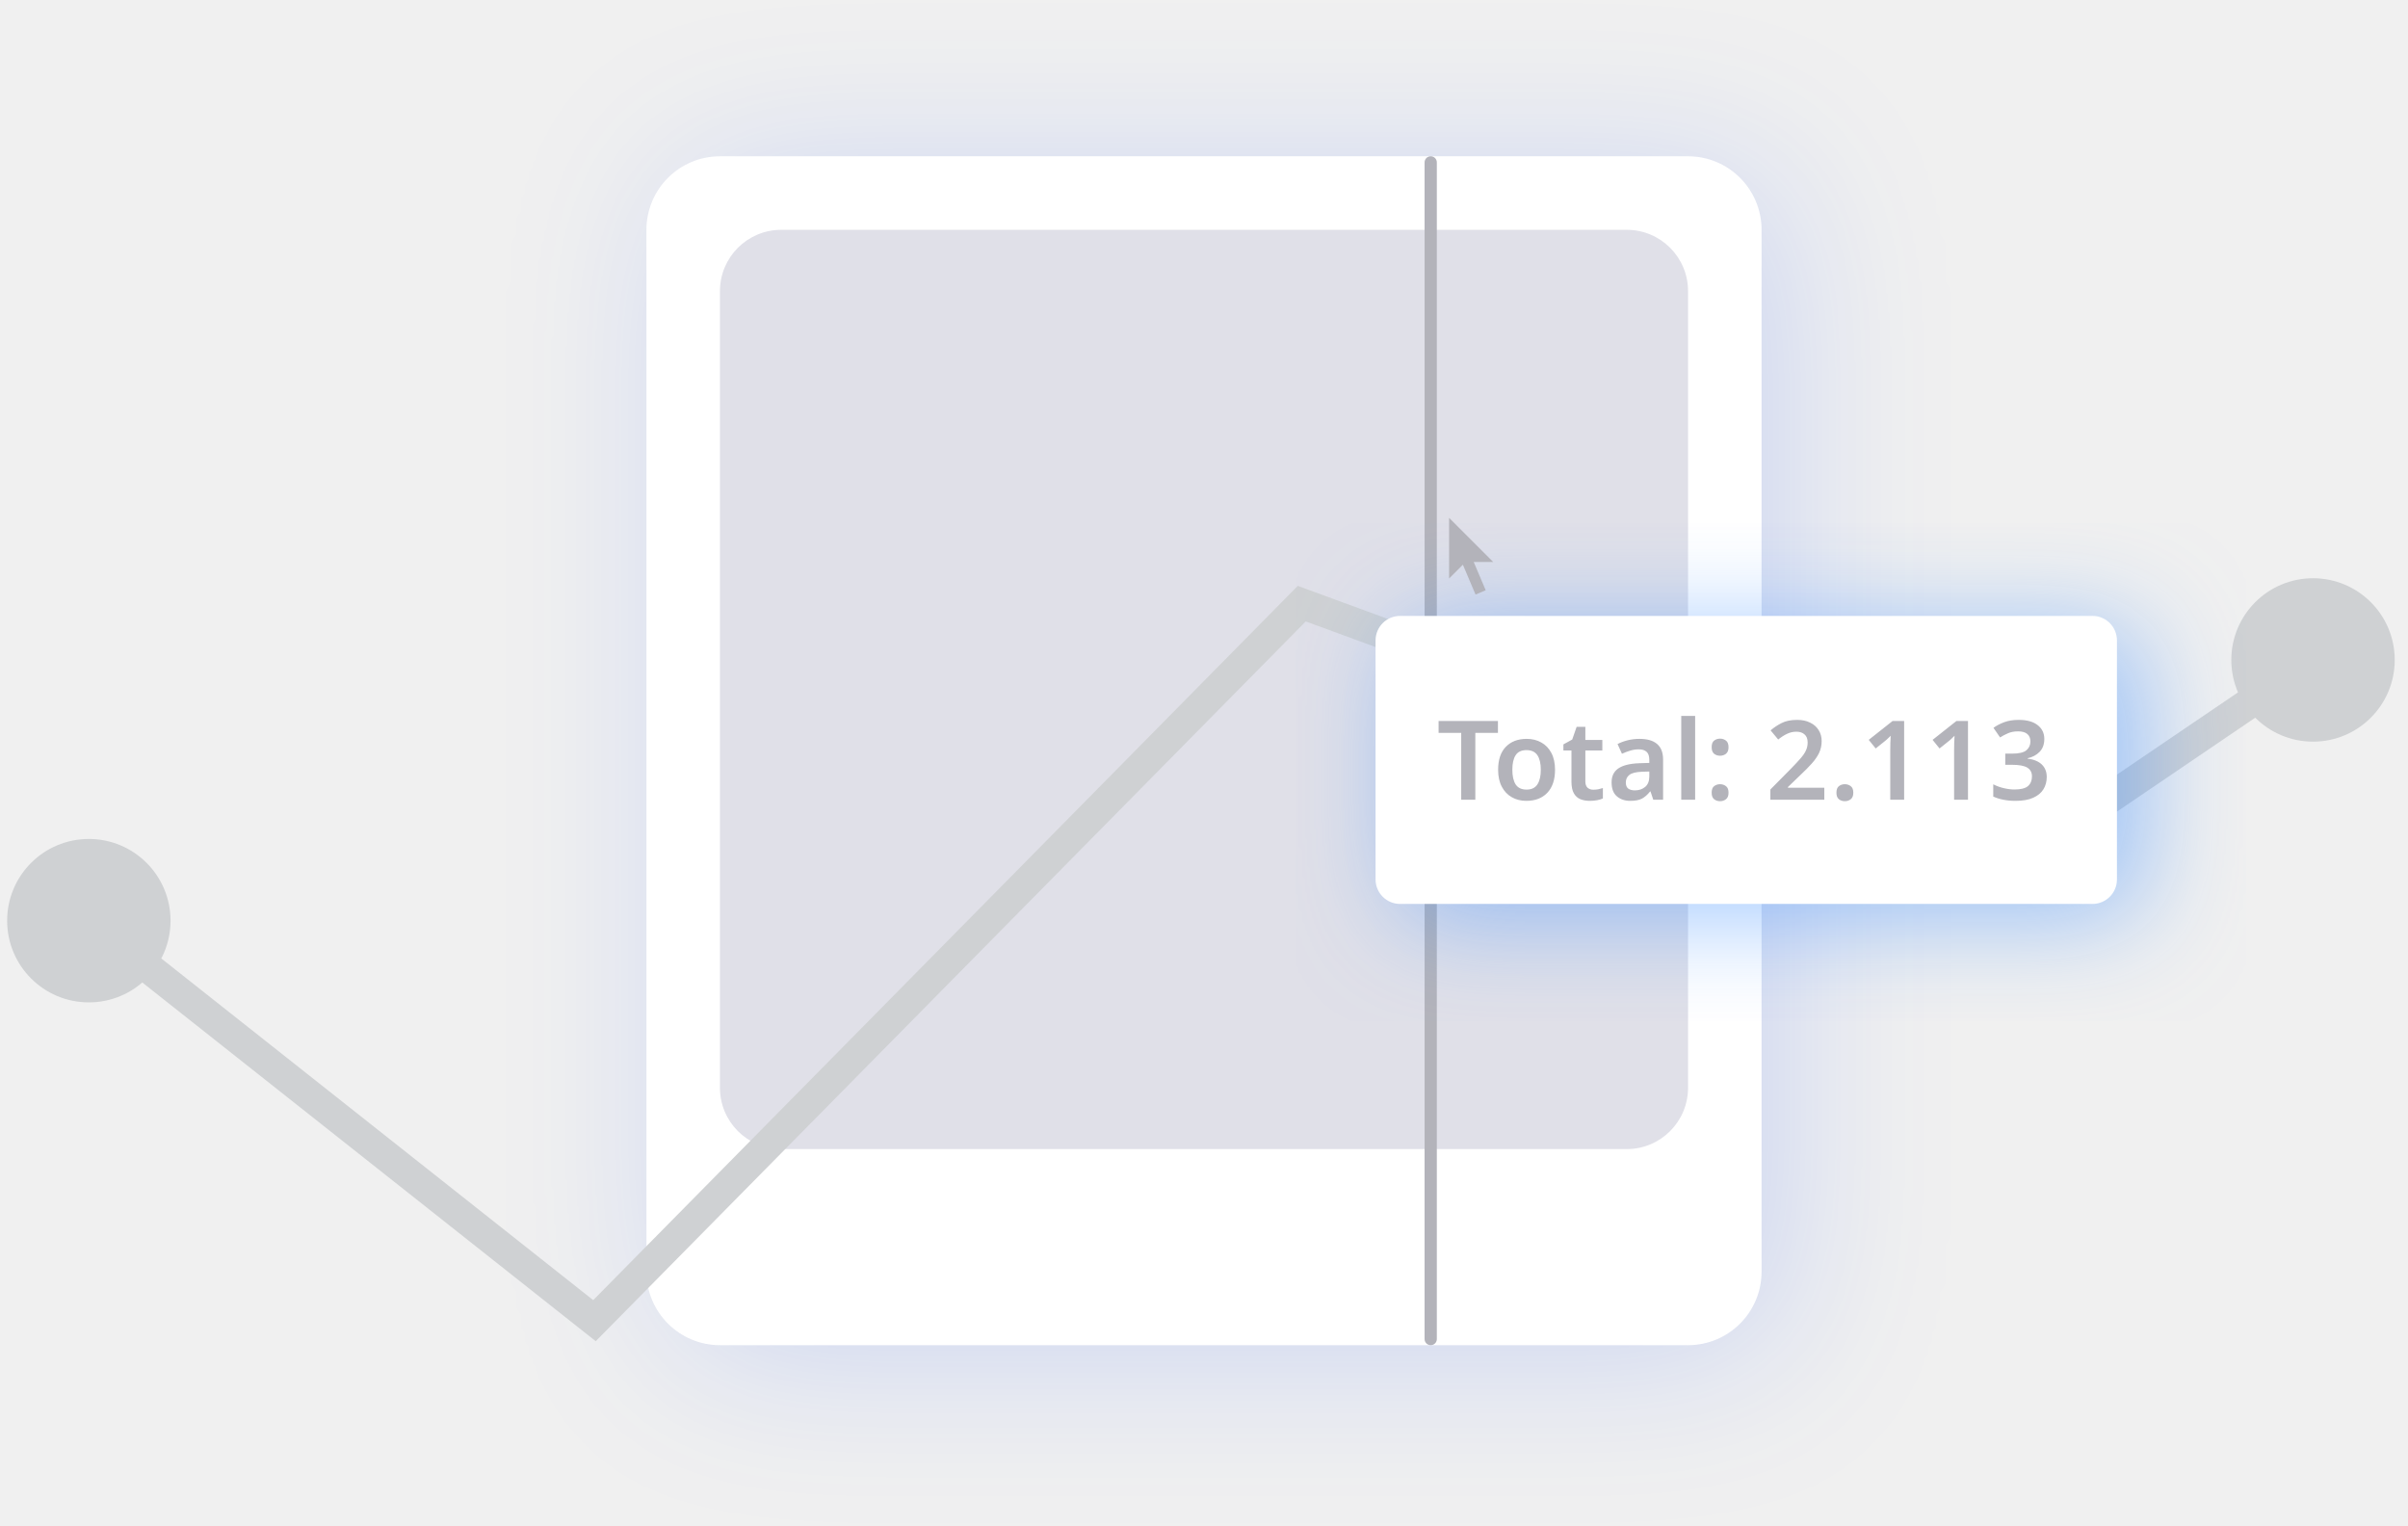
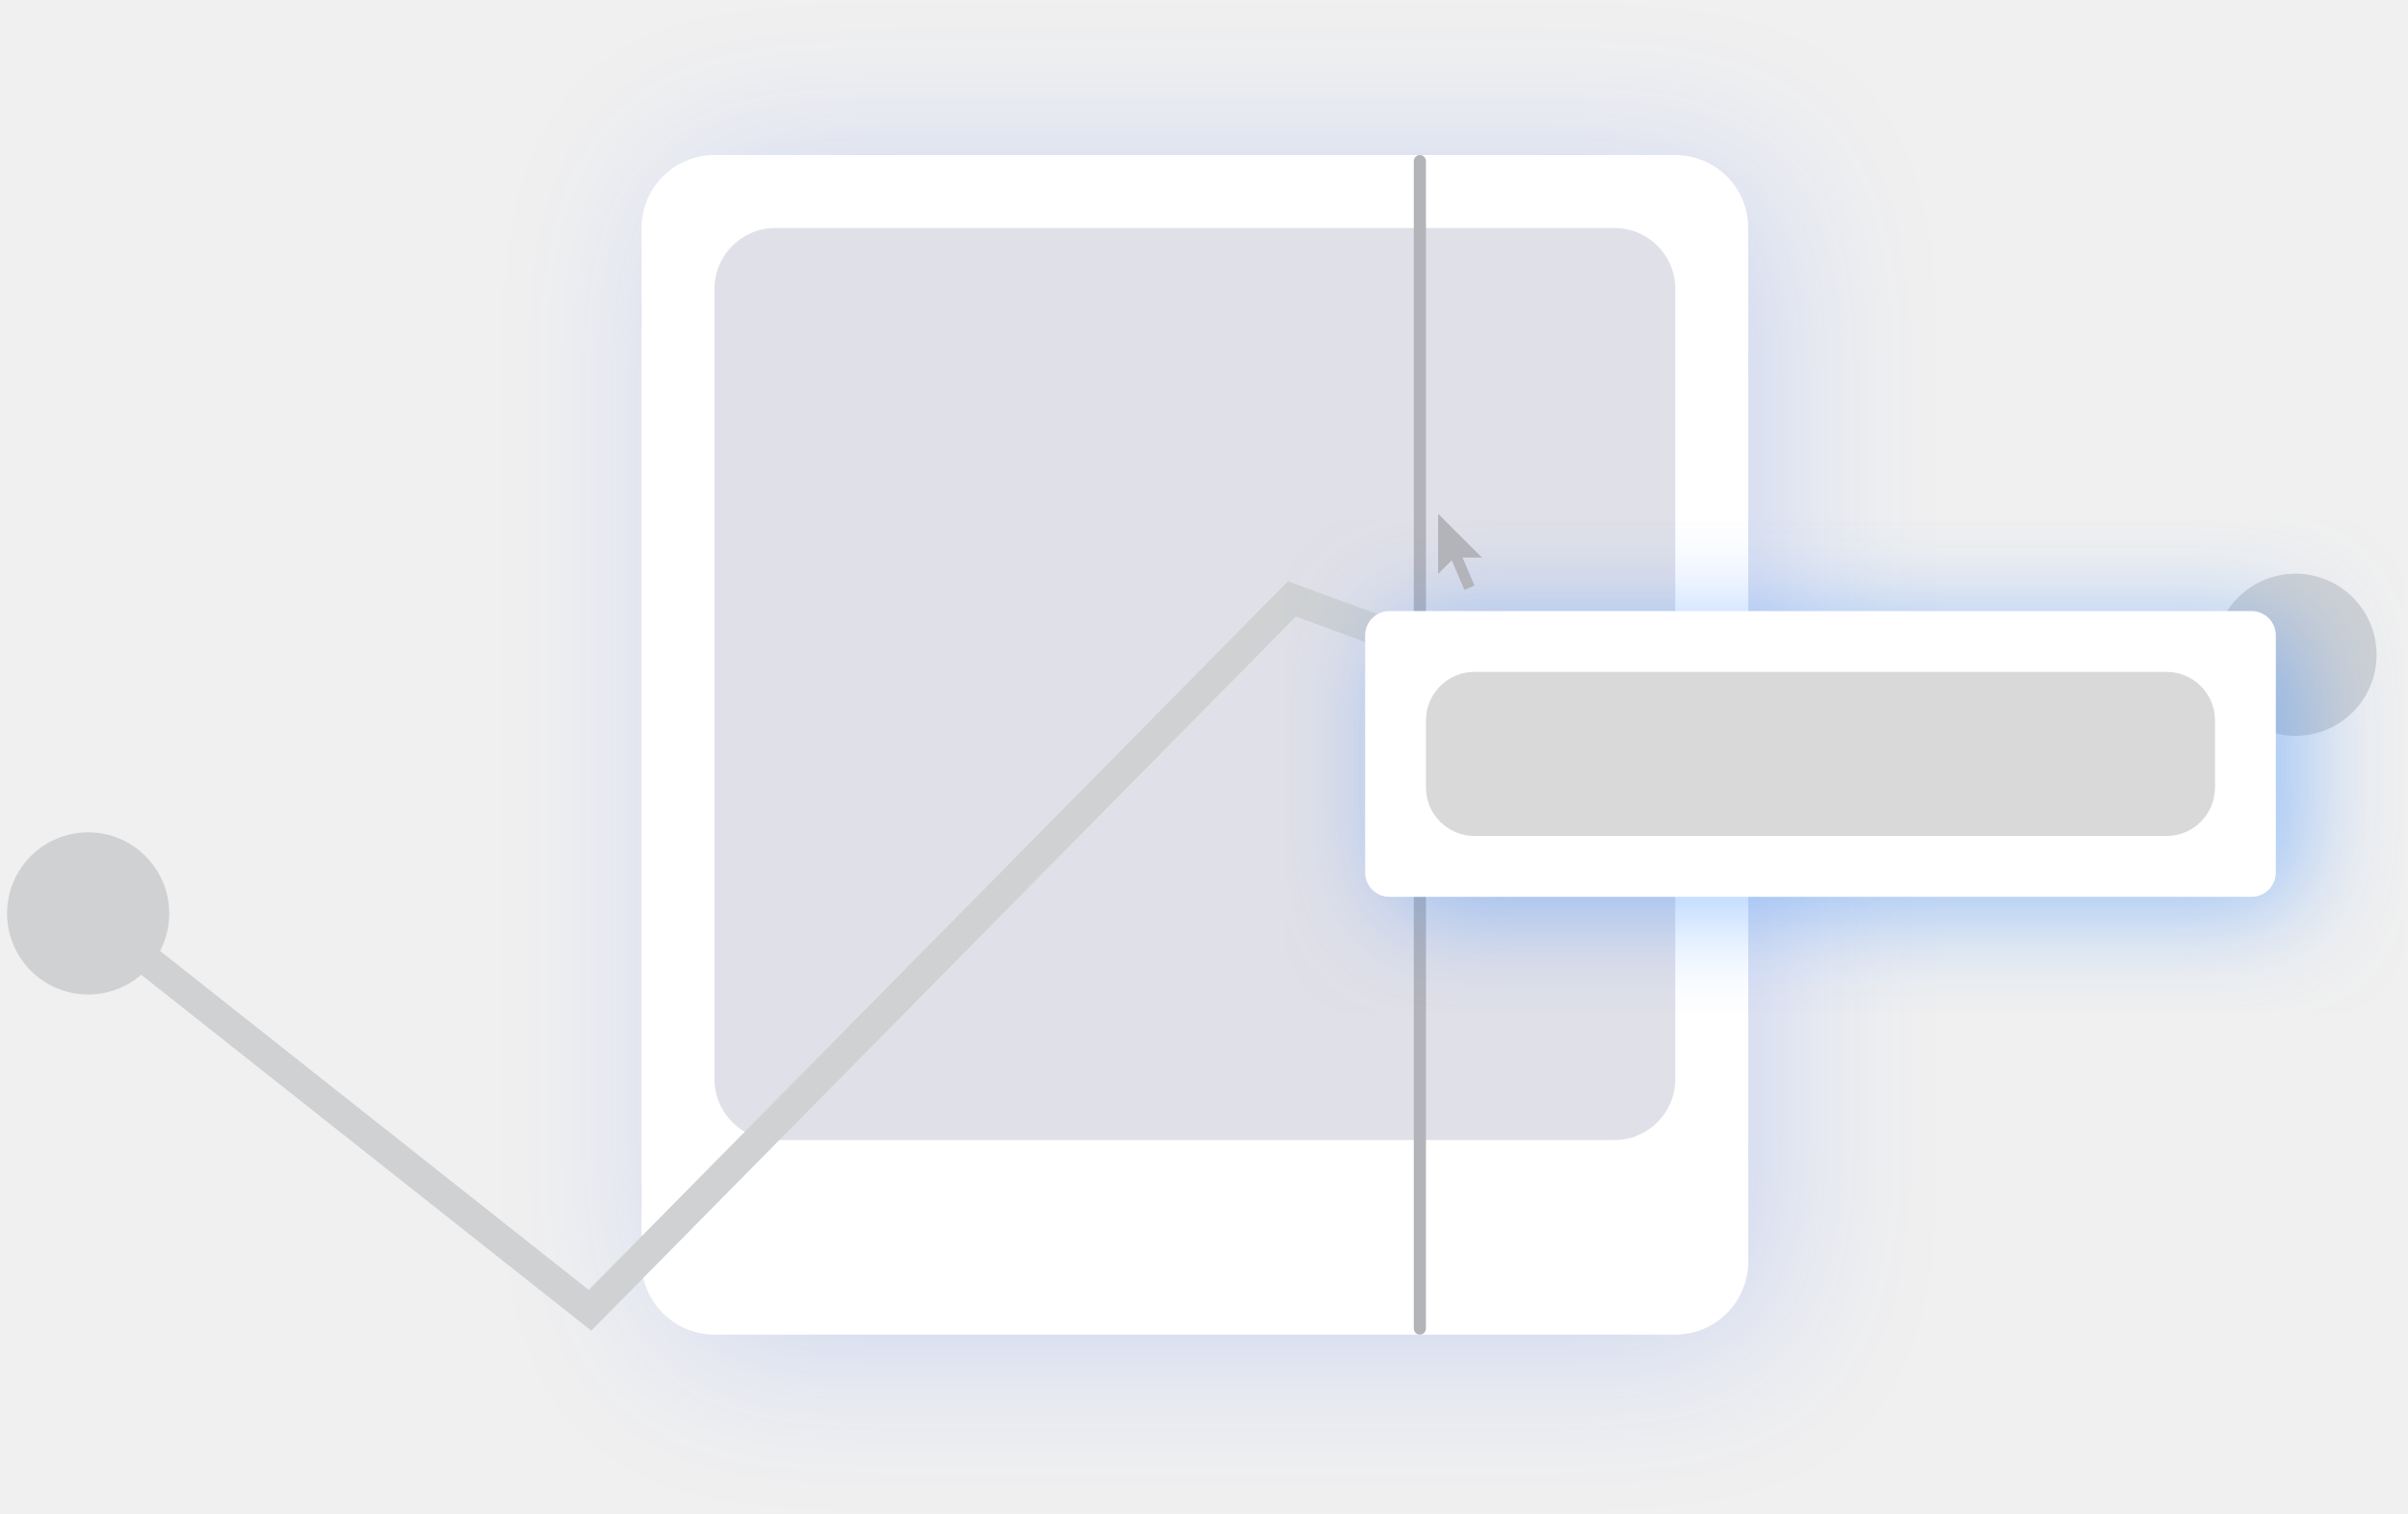
- <svg xmlns="http://www.w3.org/2000/svg" width="393" height="249" viewBox="0 0 393 249" fill="none">
-   <g filter="url(#filter0_d_4418_309211)">
+ <svg xmlns="http://www.w3.org/2000/svg" width="396" height="249" viewBox="0 0 396 249" fill="none">
+   <g filter="url(#filter0_d_5000_237489)">
    <rect x="105.5" y="25.5" width="182" height="194" rx="12" fill="white" />
    <rect x="117.5" y="37.5" width="158" height="150" rx="10" fill="#E0E0E8" />
  </g>
  <path d="M1.167 150.231C1.167 157.595 7.136 163.565 14.5 163.565C21.864 163.565 27.833 157.595 27.833 150.231C27.833 142.868 21.864 136.898 14.5 136.898C7.136 136.898 1.167 142.868 1.167 150.231ZM97.022 215.5L95.471 217.461L97.228 218.851L98.801 217.256L97.022 215.5ZM212.457 98.5L213.318 96.153L211.807 95.599L210.677 96.744L212.457 98.5ZM328.369 141.045L327.507 143.392L328.712 143.834L329.773 143.114L328.369 141.045ZM364.167 107.686C364.167 115.05 370.136 121.019 377.5 121.019C384.864 121.019 390.833 115.05 390.833 107.686C390.833 100.322 384.864 94.353 377.5 94.353C370.136 94.353 364.167 100.322 364.167 107.686ZM12.949 152.192L95.471 217.461L98.573 213.539L16.051 148.271L12.949 152.192ZM98.801 217.256L214.236 100.256L210.677 96.744L95.242 213.744L98.801 217.256ZM211.595 100.847L327.507 143.392L329.23 138.699L213.318 96.153L211.595 100.847ZM329.773 143.114L378.904 109.754L376.096 105.618L326.964 138.977L329.773 143.114Z" fill="#CFD1D3" />
  <path d="M233.5 26.5V218.5" stroke="#B3B3BA" stroke-width="2" stroke-linecap="round" />
-   <g filter="url(#filter1_d_4418_309211)">
-     <rect x="224.5" y="100.5" width="121" height="47" rx="4" fill="white" />
-     <path d="M240.782 130.5H238.478V119.592H234.788V117.648H244.472V119.592H240.782V130.5ZM253.79 125.604C253.79 127.224 253.37 128.478 252.53 129.366C251.69 130.242 250.55 130.68 249.11 130.68C248.222 130.68 247.43 130.482 246.734 130.086C246.038 129.69 245.492 129.114 245.096 128.358C244.7 127.602 244.502 126.684 244.502 125.604C244.502 123.984 244.916 122.742 245.744 121.878C246.584 121.002 247.724 120.564 249.164 120.564C250.064 120.564 250.862 120.762 251.558 121.158C252.254 121.542 252.8 122.112 253.196 122.868C253.592 123.612 253.79 124.524 253.79 125.604ZM246.824 125.604C246.824 126.636 247.004 127.434 247.364 127.998C247.736 128.562 248.33 128.844 249.146 128.844C249.95 128.844 250.538 128.562 250.91 127.998C251.282 127.434 251.468 126.636 251.468 125.604C251.468 124.572 251.282 123.78 250.91 123.228C250.538 122.676 249.944 122.4 249.128 122.4C248.312 122.4 247.724 122.676 247.364 123.228C247.004 123.78 246.824 124.572 246.824 125.604ZM260.035 128.862C260.311 128.862 260.581 128.838 260.845 128.79C261.121 128.73 261.373 128.664 261.601 128.592V130.284C261.361 130.404 261.049 130.5 260.665 130.572C260.281 130.644 259.879 130.68 259.459 130.68C258.895 130.68 258.385 130.59 257.929 130.41C257.485 130.23 257.131 129.912 256.867 129.456C256.603 129 256.471 128.358 256.471 127.53V122.454H255.157V121.464L256.597 120.672L257.317 118.602H258.739V120.744H261.511V122.454H258.739V127.512C258.739 127.968 258.859 128.31 259.099 128.538C259.351 128.754 259.663 128.862 260.035 128.862ZM267.575 120.564C268.835 120.564 269.789 120.84 270.437 121.392C271.097 121.944 271.427 122.796 271.427 123.948V130.5H269.825L269.375 129.15H269.303C268.883 129.678 268.439 130.068 267.971 130.32C267.503 130.56 266.867 130.68 266.063 130.68C265.187 130.68 264.461 130.434 263.885 129.942C263.309 129.45 263.021 128.688 263.021 127.656C263.021 126.648 263.387 125.892 264.119 125.388C264.863 124.884 265.985 124.602 267.485 124.542L269.177 124.488V124.002C269.177 123.378 269.027 122.934 268.727 122.67C268.427 122.406 268.007 122.274 267.467 122.274C266.975 122.274 266.501 122.346 266.045 122.49C265.601 122.622 265.157 122.79 264.713 122.994L263.993 121.41C264.473 121.158 265.019 120.954 265.631 120.798C266.255 120.642 266.903 120.564 267.575 120.564ZM269.177 125.892L267.989 125.928C266.993 125.964 266.303 126.138 265.919 126.45C265.535 126.75 265.343 127.158 265.343 127.674C265.343 128.142 265.475 128.478 265.739 128.682C266.015 128.874 266.375 128.97 266.819 128.97C267.479 128.97 268.037 128.784 268.493 128.412C268.949 128.028 269.177 127.464 269.177 126.72V125.892ZM276.657 130.5H274.389V116.82H276.657V130.5ZM279.353 121.932C279.353 121.416 279.485 121.056 279.749 120.852C280.025 120.636 280.349 120.528 280.721 120.528C281.093 120.528 281.417 120.636 281.693 120.852C281.969 121.056 282.107 121.416 282.107 121.932C282.107 122.412 281.969 122.766 281.693 122.994C281.417 123.21 281.093 123.318 280.721 123.318C280.349 123.318 280.025 123.21 279.749 122.994C279.485 122.766 279.353 122.412 279.353 121.932ZM279.353 129.348C279.353 128.844 279.485 128.49 279.749 128.286C280.025 128.07 280.349 127.962 280.721 127.962C281.093 127.962 281.417 128.07 281.693 128.286C281.969 128.49 282.107 128.844 282.107 129.348C282.107 129.84 281.969 130.194 281.693 130.41C281.417 130.626 281.093 130.734 280.721 130.734C280.349 130.734 280.025 130.626 279.749 130.41C279.485 130.194 279.353 129.84 279.353 129.348ZM297.738 130.5H288.936V128.826L292.212 125.514C292.86 124.854 293.388 124.29 293.796 123.822C294.216 123.354 294.522 122.916 294.714 122.508C294.918 122.088 295.02 121.638 295.02 121.158C295.02 120.57 294.852 120.132 294.516 119.844C294.192 119.544 293.748 119.394 293.184 119.394C292.644 119.394 292.14 119.508 291.672 119.736C291.204 119.952 290.718 120.264 290.214 120.672L288.972 119.178C289.5 118.722 290.094 118.326 290.754 117.99C291.426 117.642 292.278 117.468 293.31 117.468C294.138 117.468 294.846 117.618 295.434 117.918C296.034 118.206 296.496 118.614 296.82 119.142C297.144 119.658 297.306 120.252 297.306 120.924C297.306 121.62 297.168 122.262 296.892 122.85C296.616 123.426 296.214 124.008 295.686 124.596C295.17 125.172 294.552 125.796 293.832 126.468L291.798 128.43V128.538H297.738V130.5ZM299.717 129.348C299.717 128.844 299.849 128.49 300.113 128.286C300.389 128.07 300.713 127.962 301.085 127.962C301.457 127.962 301.781 128.07 302.057 128.286C302.333 128.49 302.471 128.844 302.471 129.348C302.471 129.84 302.333 130.194 302.057 130.41C301.781 130.626 301.457 130.734 301.085 130.734C300.713 130.734 300.389 130.626 300.113 130.41C299.849 130.194 299.717 129.84 299.717 129.348ZM310.768 130.5H308.5V122.49C308.5 122.106 308.506 121.698 308.518 121.266C308.53 120.834 308.548 120.432 308.572 120.06C308.452 120.18 308.302 120.324 308.122 120.492C307.954 120.66 307.768 120.822 307.564 120.978L306.124 122.13L304.99 120.726L308.878 117.648H310.768V130.5ZM321.189 130.5H318.921V122.49C318.921 122.106 318.927 121.698 318.939 121.266C318.951 120.834 318.969 120.432 318.993 120.06C318.873 120.18 318.723 120.324 318.543 120.492C318.375 120.66 318.189 120.822 317.985 120.978L316.545 122.13L315.411 120.726L319.299 117.648H321.189V130.5ZM333.644 120.582C333.644 121.458 333.386 122.16 332.87 122.688C332.366 123.204 331.712 123.552 330.908 123.732V123.786C331.94 123.918 332.72 124.242 333.248 124.758C333.776 125.274 334.04 125.952 334.04 126.792C334.04 127.536 333.86 128.202 333.5 128.79C333.14 129.378 332.582 129.84 331.826 130.176C331.082 130.512 330.122 130.68 328.946 130.68C328.238 130.68 327.584 130.62 326.984 130.5C326.396 130.392 325.838 130.218 325.31 129.978V127.98C325.85 128.256 326.426 128.466 327.038 128.61C327.65 128.754 328.226 128.826 328.766 128.826C329.81 128.826 330.548 128.64 330.98 128.268C331.412 127.884 331.628 127.356 331.628 126.684C331.628 126.048 331.376 125.574 330.872 125.262C330.368 124.95 329.528 124.794 328.352 124.794H327.272V122.976H328.37C329.51 122.976 330.296 122.79 330.728 122.418C331.16 122.046 331.376 121.566 331.376 120.978C331.376 120.462 331.208 120.06 330.872 119.772C330.536 119.484 330.032 119.34 329.36 119.34C328.712 119.34 328.154 119.448 327.686 119.664C327.218 119.868 326.798 120.09 326.426 120.33L325.346 118.764C325.838 118.404 326.42 118.098 327.092 117.846C327.764 117.594 328.556 117.468 329.468 117.468C330.8 117.468 331.826 117.75 332.546 118.314C333.278 118.878 333.644 119.634 333.644 120.582Z" fill="#B3B3BA" />
+   <g filter="url(#filter1_d_5000_237489)">
+     <rect x="224.5" y="100.5" width="149.764" height="47" rx="4" fill="white" />
+     <rect x="234.5" y="110.5" width="129.764" height="27" rx="8" fill="#D9D9D9" />
  </g>
  <path fill-rule="evenodd" clip-rule="evenodd" d="M240.517 91.7H243.7L236.5 84.5V94.4L238.752 92.148L240.818 97.016L242.475 96.313L240.517 91.7Z" fill="#B3B3BA" />
  <defs>
-     <filter id="filter0_d_4418_309211" x="82.5" y="0.5" width="236" height="248" filterUnits="userSpaceOnUse" color-interpolation-filters="sRGB">
+     <filter id="filter0_d_5000_237489" x="82.5" y="0.5" width="236" height="248" filterUnits="userSpaceOnUse" color-interpolation-filters="sRGB">
      <feFlood flood-opacity="0" result="BackgroundImageFix" />
      <feColorMatrix in="SourceAlpha" type="matrix" values="0 0 0 0 0 0 0 0 0 0 0 0 0 0 0 0 0 0 127 0" result="hardAlpha" />
      <feOffset dx="4" dy="2" />
      <feGaussianBlur stdDeviation="13.5" />
      <feColorMatrix type="matrix" values="0 0 0 0 0 0 0 0 0 0.247 0 0 0 0 1 0 0 0 0.15 0" />
-       <feBlend mode="normal" in2="BackgroundImageFix" result="effect1_dropShadow_4418_309211" />
-       <feBlend mode="normal" in="SourceGraphic" in2="effect1_dropShadow_4418_309211" result="shape" />
+       <feBlend mode="normal" in2="BackgroundImageFix" result="effect1_dropShadow_5000_237489" />
+       <feBlend mode="normal" in="SourceGraphic" in2="effect1_dropShadow_5000_237489" result="shape" />
    </filter>
-     <filter id="filter1_d_4418_309211" x="211.5" y="85.5" width="155" height="81" filterUnits="userSpaceOnUse" color-interpolation-filters="sRGB">
+     <filter id="filter1_d_5000_237489" x="211.5" y="85.5" width="183.764" height="81" filterUnits="userSpaceOnUse" color-interpolation-filters="sRGB">
      <feFlood flood-opacity="0" result="BackgroundImageFix" />
      <feColorMatrix in="SourceAlpha" type="matrix" values="0 0 0 0 0 0 0 0 0 0 0 0 0 0 0 0 0 0 127 0" result="hardAlpha" />
      <feOffset dx="4" dy="2" />
      <feGaussianBlur stdDeviation="8.5" />
      <feColorMatrix type="matrix" values="0 0 0 0 0.255 0 0 0 0 0.569 0 0 0 0 1 0 0 0 0.5 0" />
-       <feBlend mode="normal" in2="BackgroundImageFix" result="effect1_dropShadow_4418_309211" />
-       <feBlend mode="normal" in="SourceGraphic" in2="effect1_dropShadow_4418_309211" result="shape" />
+       <feBlend mode="normal" in2="BackgroundImageFix" result="effect1_dropShadow_5000_237489" />
+       <feBlend mode="normal" in="SourceGraphic" in2="effect1_dropShadow_5000_237489" result="shape" />
    </filter>
  </defs>
</svg>
